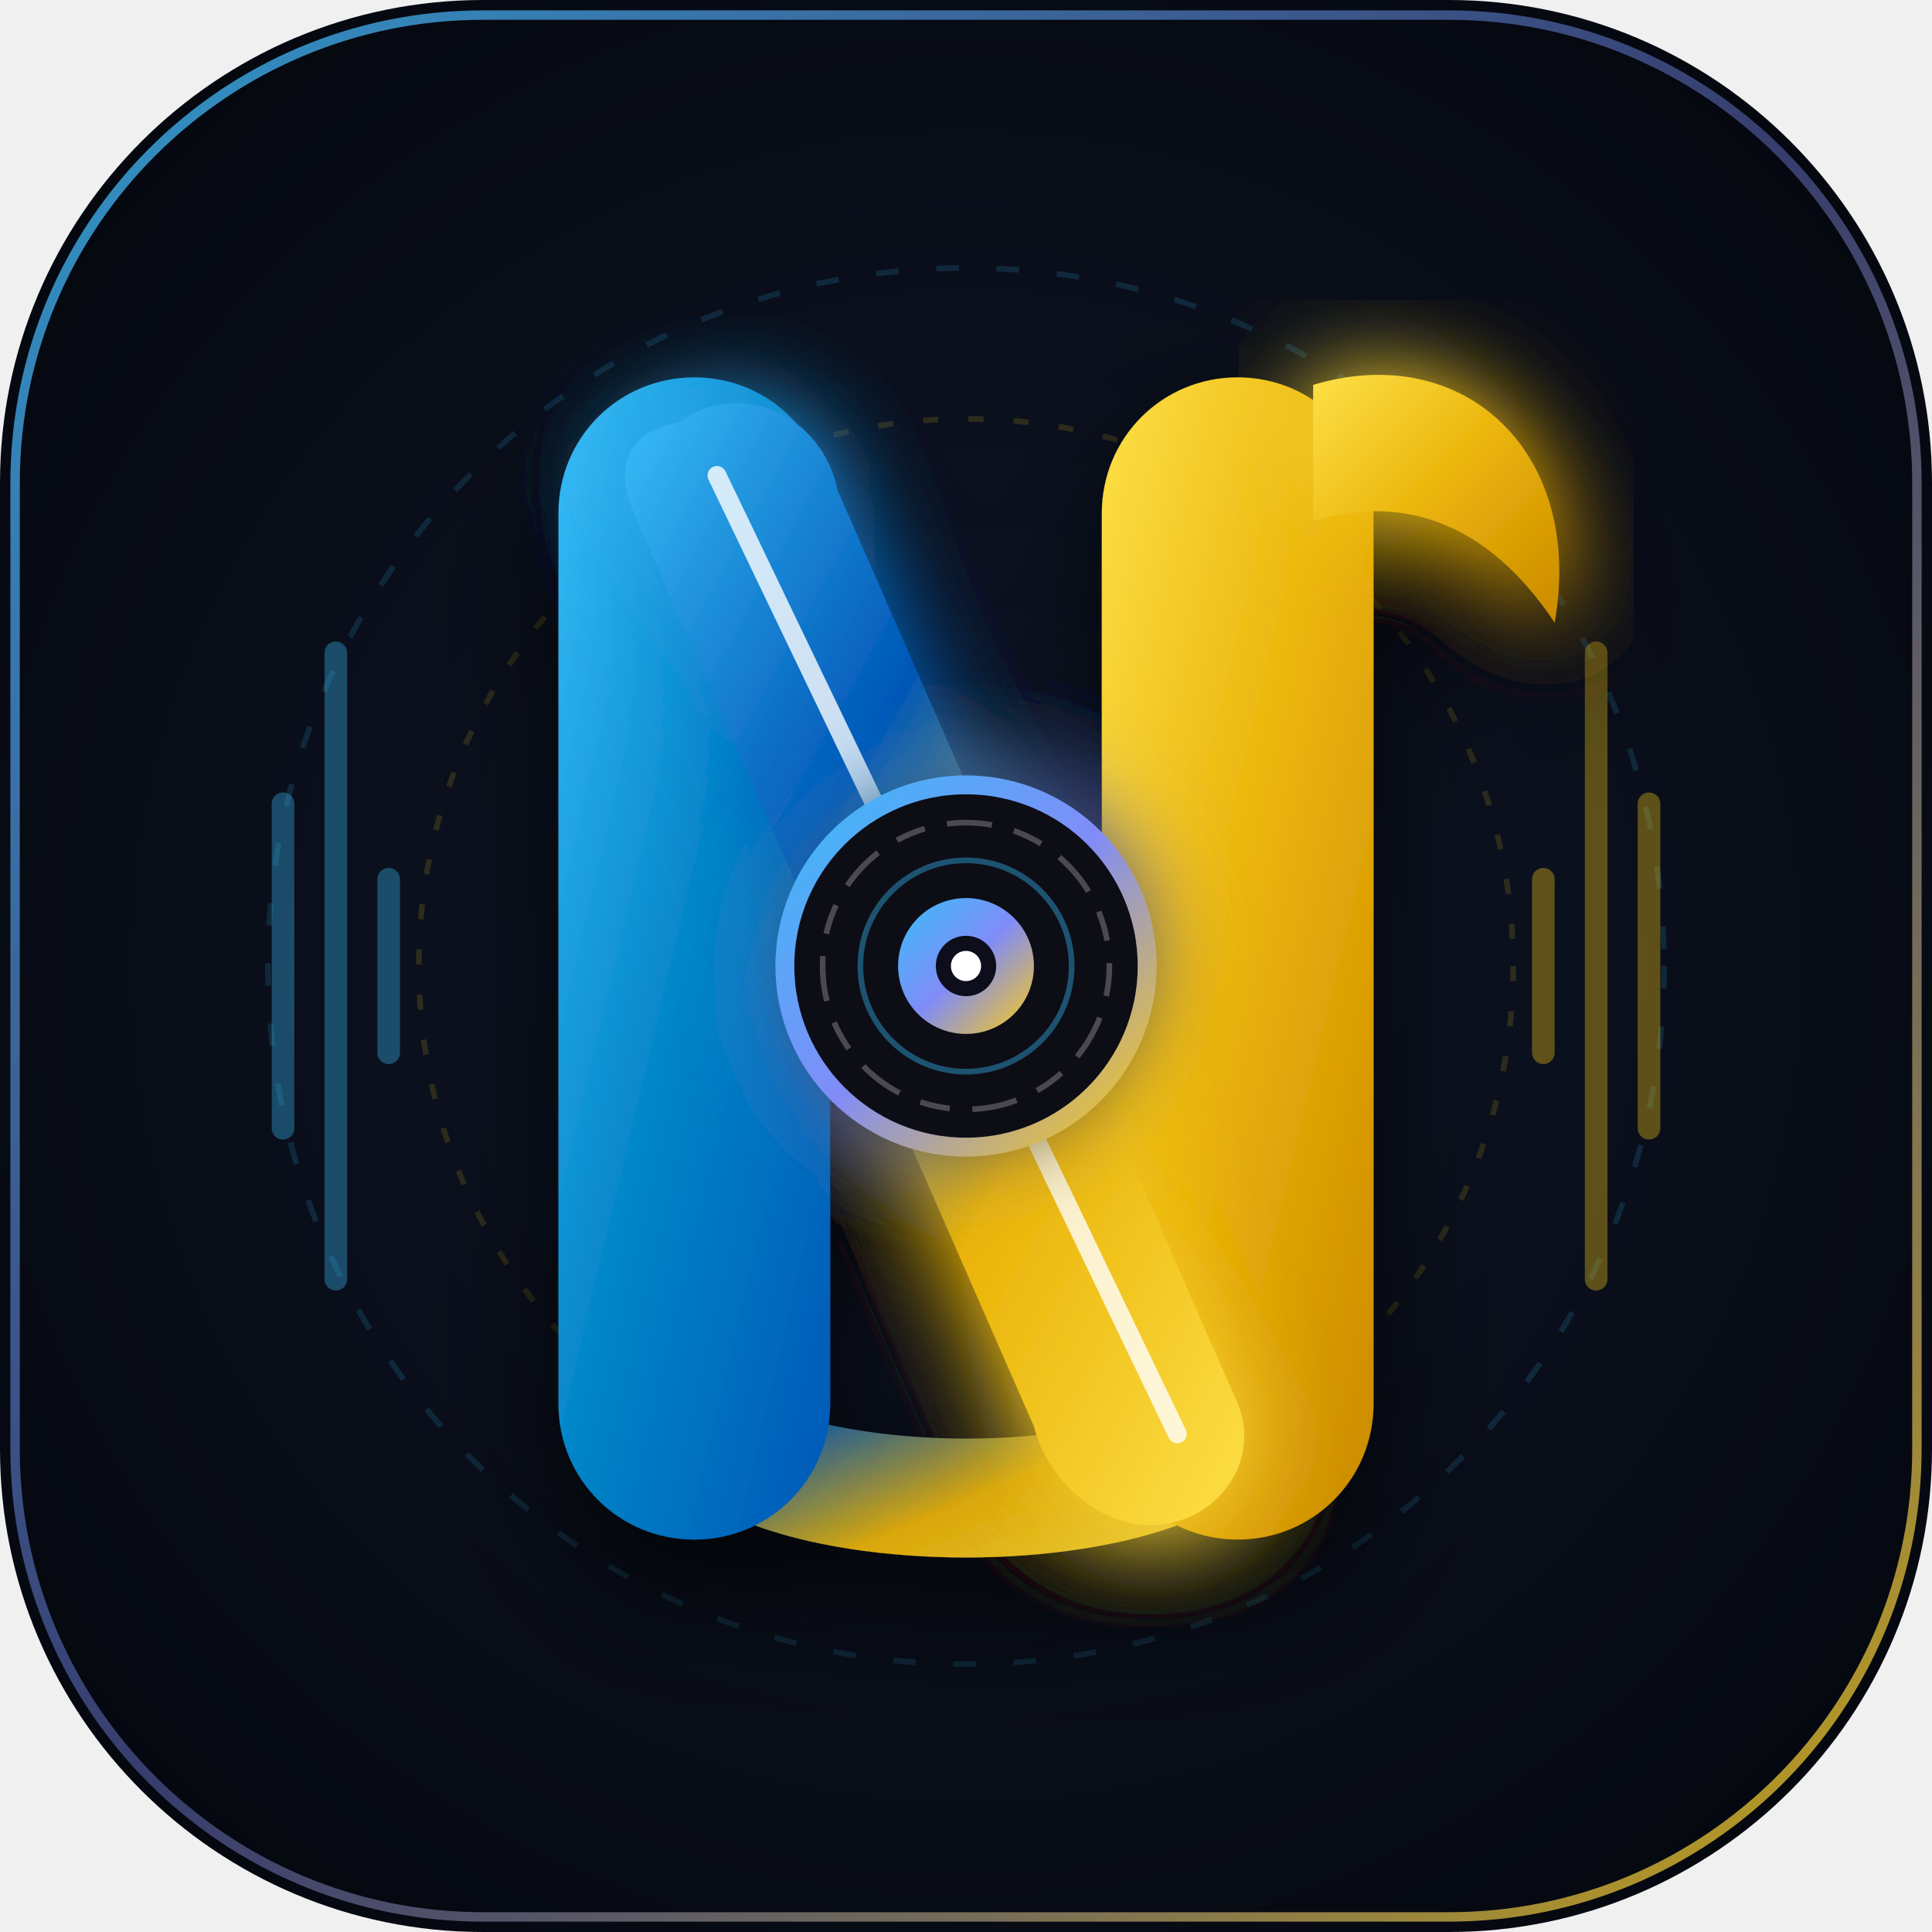
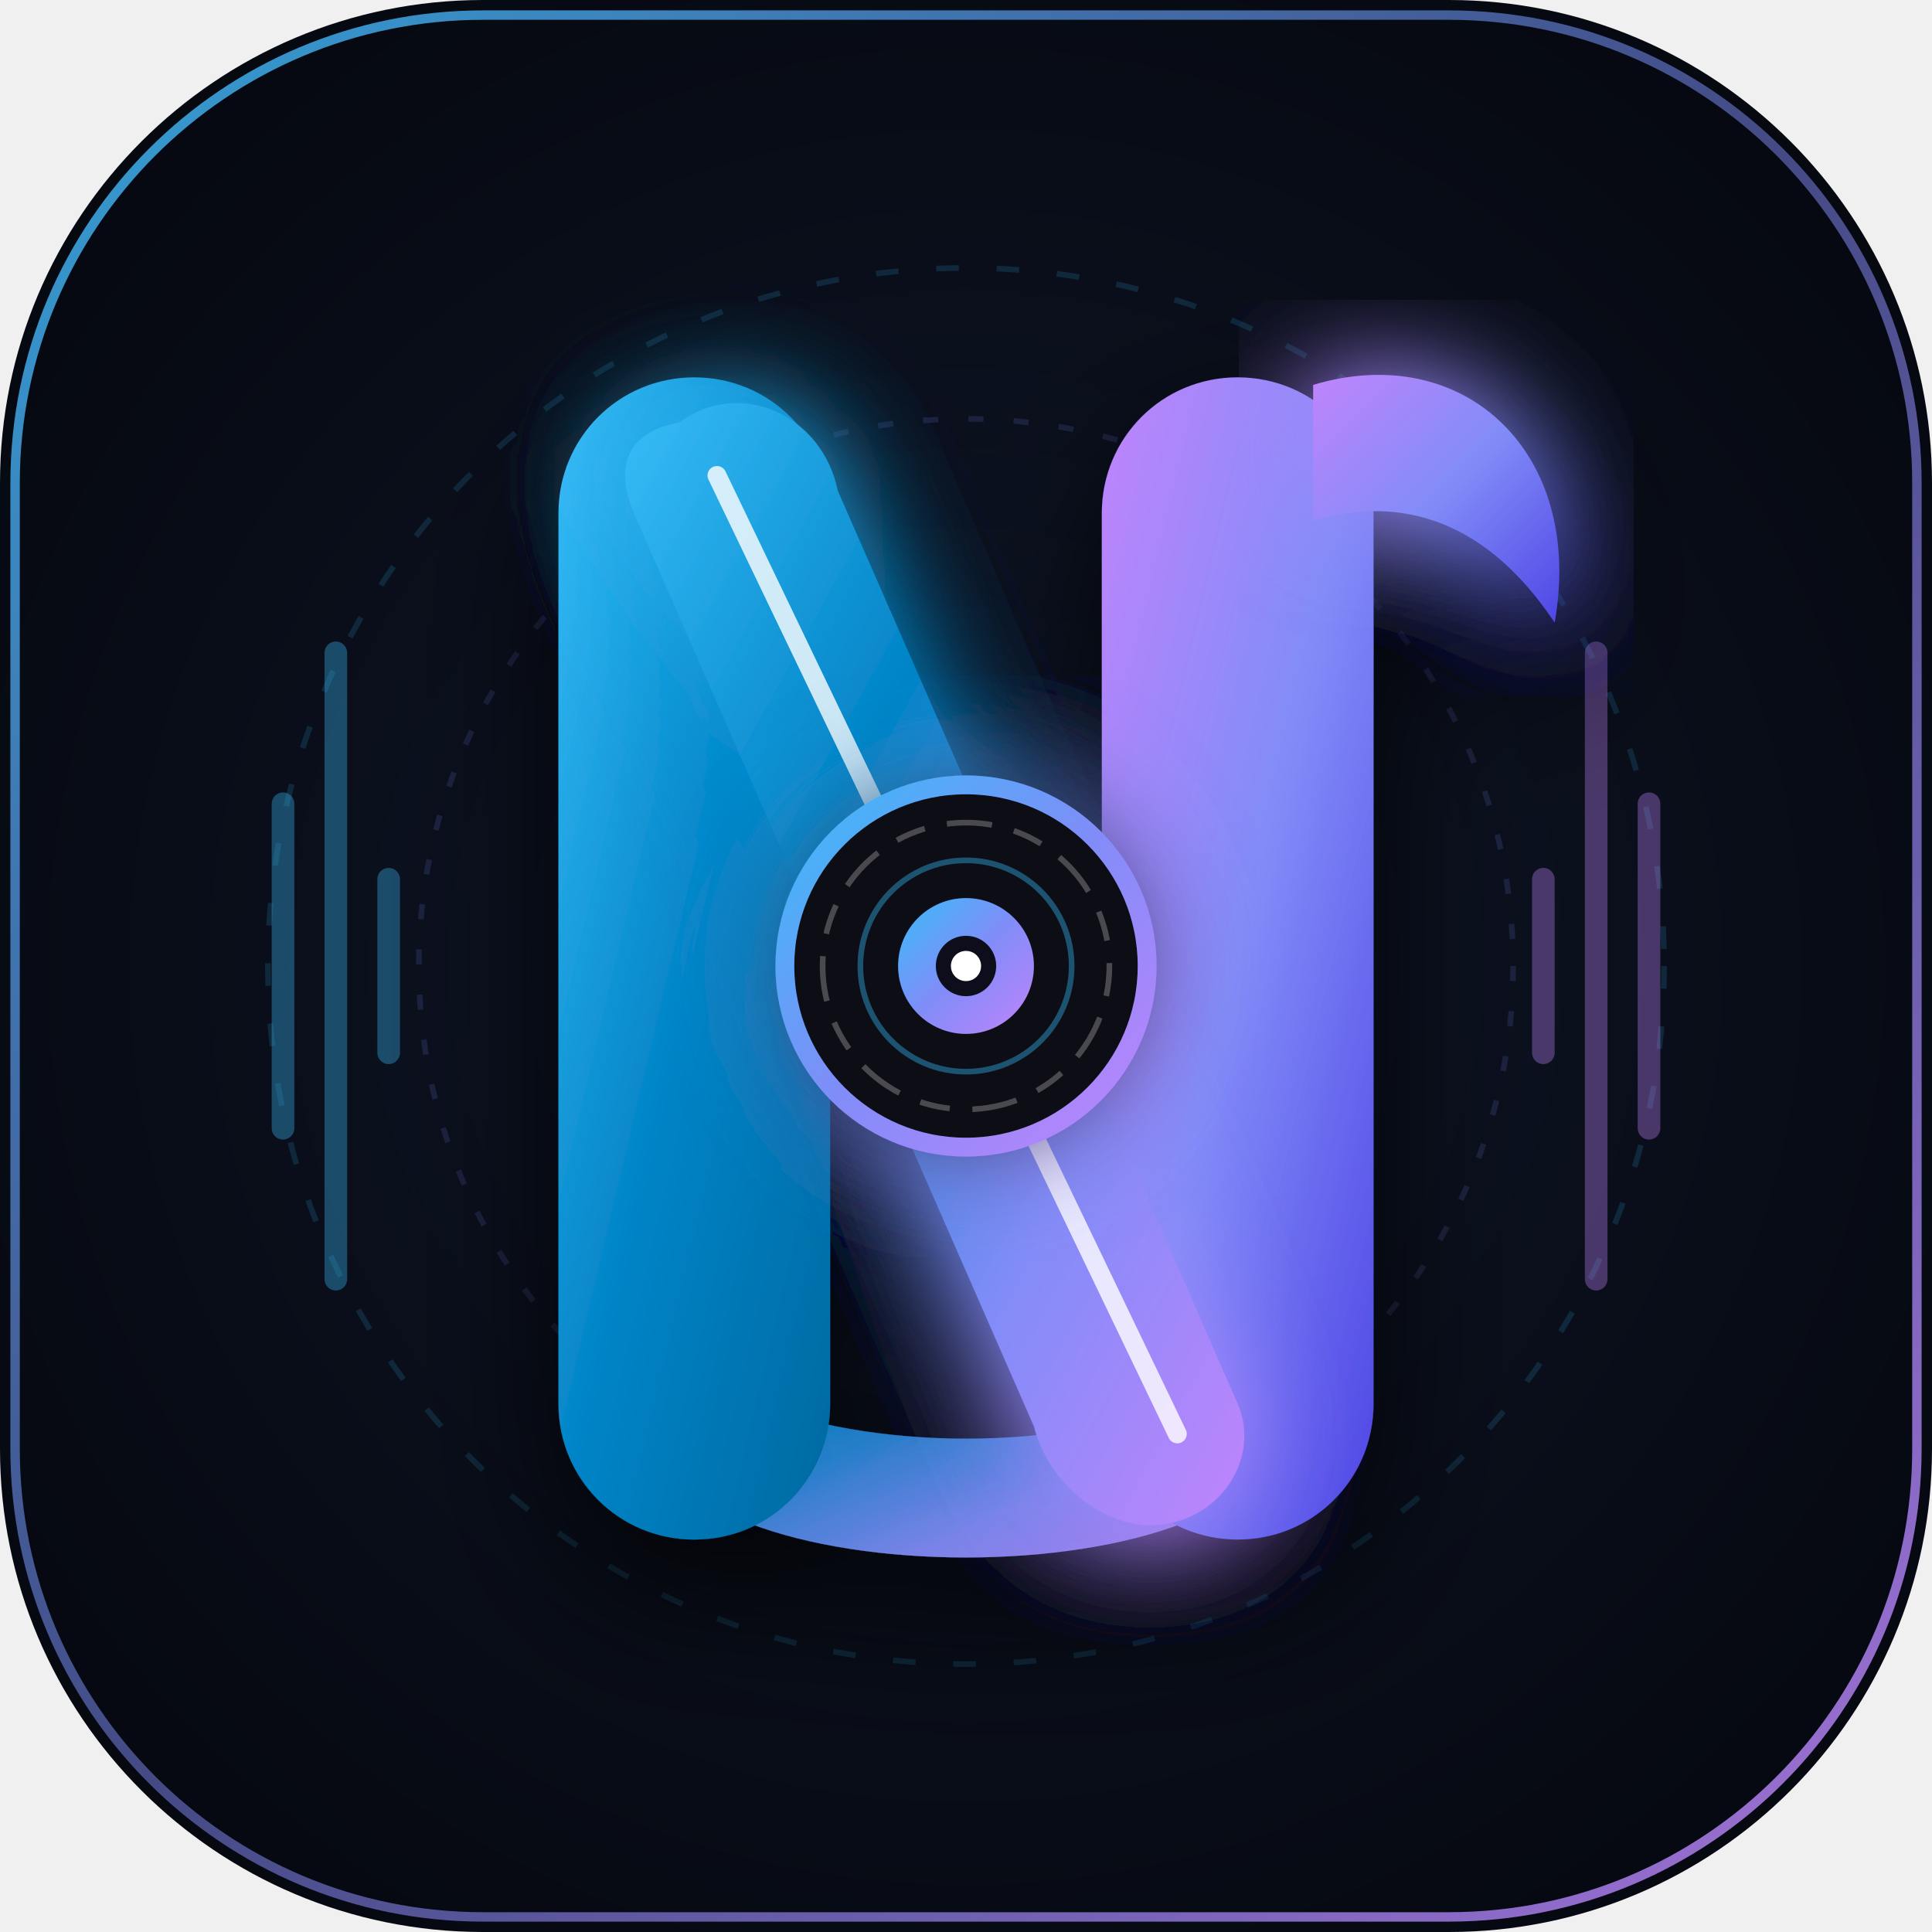
<svg xmlns="http://www.w3.org/2000/svg" viewBox="0 0 512 512" width="512" height="512">
  <defs>
-     <radialGradient id="bgGlow" cx="50%" cy="50%" r="75%">
+     <radialGradient id="numoBg" cx="50%" cy="50%" r="75%">
      <stop offset="0%" stop-color="#0F172A" />
      <stop offset="60%" stop-color="#080C16" />
-       <stop offset="100%" stop-color="#020408" />
+       <stop offset="100%" stop-color="#03050A" />
    </radialGradient>
    <linearGradient id="cyanPillar" x1="0%" y1="0%" x2="100%" y2="100%">
      <stop offset="0%" stop-color="#38BDF8" />
      <stop offset="50%" stop-color="#0284C7" />
-       <stop offset="100%" stop-color="#0057B7" />
+       <stop offset="100%" stop-color="#0369A1" />
    </linearGradient>
-     <linearGradient id="goldPillar" x1="0%" y1="0%" x2="100%" y2="100%">
-       <stop offset="0%" stop-color="#FDE047" />
-       <stop offset="50%" stop-color="#EAB308" />
-       <stop offset="100%" stop-color="#CA8A04" />
+     <linearGradient id="violetPillar" x1="0%" y1="0%" x2="100%" y2="100%">
+       <stop offset="0%" stop-color="#C084FC" />
+       <stop offset="50%" stop-color="#818CF8" />
+       <stop offset="100%" stop-color="#4F46E5" />
    </linearGradient>
    <linearGradient id="numoWave" x1="0%" y1="0%" x2="100%" y2="100%">
      <stop offset="0%" stop-color="#38BDF8" />
-       <stop offset="35%" stop-color="#0057B7" />
-       <stop offset="65%" stop-color="#EAB308" />
-       <stop offset="100%" stop-color="#FDE047" />
+       <stop offset="35%" stop-color="#0284C7" />
+       <stop offset="70%" stop-color="#818CF8" />
+       <stop offset="100%" stop-color="#C084FC" />
    </linearGradient>
    <linearGradient id="vinylRing" x1="0%" y1="0%" x2="100%" y2="100%">
      <stop offset="0%" stop-color="#38BDF8" />
      <stop offset="50%" stop-color="#818CF8" />
-       <stop offset="100%" stop-color="#FACC15" />
+       <stop offset="100%" stop-color="#C084FC" />
    </linearGradient>
    <linearGradient id="borderGrad" x1="0%" y1="0%" x2="100%" y2="100%">
-       <stop offset="0%" stop-color="#38BDF8" stop-opacity="0.8" />
-       <stop offset="50%" stop-color="#818CF8" stop-opacity="0.4" />
-       <stop offset="100%" stop-color="#FACC15" stop-opacity="0.8" />
+       <stop offset="0%" stop-color="#38BDF8" stop-opacity="0.85" />
+       <stop offset="50%" stop-color="#818CF8" stop-opacity="0.5" />
+       <stop offset="100%" stop-color="#C084FC" stop-opacity="0.85" />
    </linearGradient>
    <filter id="softGlow" x="-30%" y="-30%" width="160%" height="160%">
-       <feGaussianBlur stdDeviation="12" result="blur" />
+       <feGaussianBlur stdDeviation="14" result="blur" />
      <feMerge>
        <feMergeNode in="blur" />
        <feMergeNode in="SourceGraphic" />
      </feMerge>
    </filter>
    <filter id="dropShadow" x="-20%" y="-20%" width="140%" height="140%">
-       <feDropShadow dx="0" dy="16" stdDeviation="18" flood-color="#000000" flood-opacity="0.8" />
+       <feDropShadow dx="0" dy="16" stdDeviation="20" flood-color="#000000" flood-opacity="0.85" />
    </filter>
  </defs>
-   <rect width="512" height="512" rx="128" fill="url(#bgGlow)" />
+   <rect width="512" height="512" rx="128" fill="url(#numoBg)" />
  <rect width="504" height="504" x="4" y="4" rx="124" fill="none" stroke="url(#borderGrad)" stroke-width="2.5" />
  <circle cx="256" cy="256" r="185" fill="none" stroke="#38BDF8" stroke-width="1.5" stroke-opacity="0.15" stroke-dasharray="6 10" />
-   <circle cx="256" cy="256" r="145" fill="none" stroke="#FACC15" stroke-width="1.5" stroke-opacity="0.15" stroke-dasharray="4 8" />
+   <circle cx="256" cy="256" r="145" fill="none" stroke="#818CF8" stroke-width="1.5" stroke-opacity="0.15" stroke-dasharray="4 8" />
  <g opacity="0.35">
    <rect x="72" y="210" width="6" height="92" rx="3" fill="#38BDF8" />
    <rect x="86" y="170" width="6" height="172" rx="3" fill="#38BDF8" />
    <rect x="100" y="230" width="6" height="52" rx="3" fill="#38BDF8" />
-     <rect x="406" y="230" width="6" height="52" rx="3" fill="#FACC15" />
-     <rect x="420" y="170" width="6" height="172" rx="3" fill="#FACC15" />
-     <rect x="434" y="210" width="6" height="92" rx="3" fill="#FACC15" />
+     <rect x="406" y="230" width="6" height="52" rx="3" fill="#C084FC" />
+     <rect x="420" y="170" width="6" height="172" rx="3" fill="#C084FC" />
+     <rect x="434" y="210" width="6" height="92" rx="3" fill="#C084FC" />
  </g>
  <g filter="url(#dropShadow)">
    <path d="M 172 340 C 172 395 340 395 340 340 L 340 376 C 340 425 172 425 172 376 Z" fill="url(#numoWave)" opacity="0.9" />
    <path d="M 148 136 C 148 116 164 100 184 100 C 204 100 220 116 220 136 L 220 372 C 220 392 204 408 184 408 C 164 408 148 392 148 372 Z" fill="url(#cyanPillar)" />
-     <path d="M 292 136 C 292 116 308 100 328 100 C 348 100 364 116 364 136 L 364 372 C 364 392 348 408 328 408 C 308 408 292 392 292 372 Z" fill="url(#goldPillar)" />
-     <path d="M 348 102 C 388 90 420 120 412 165 C 392 135 368 132 348 138 Z" fill="url(#goldPillar)" filter="url(#softGlow)" />
+     <path d="M 292 136 C 292 116 308 100 328 100 C 348 100 364 116 364 136 L 364 372 C 364 392 348 408 328 408 C 308 408 292 392 292 372 Z" fill="url(#violetPillar)" />
+     <path d="M 348 102 C 388 90 420 120 412 165 C 392 135 368 132 348 138 Z" fill="url(#violetPillar)" filter="url(#softGlow)" />
    <path d="M 180 112 C 196 100 218 110 222 130 L 328 372 C 334 386 324 402 308 404 C 294 406 278 394 274 378 L 168 136 C 162 122 168 114 180 112 Z" fill="url(#numoWave)" filter="url(#softGlow)" />
    <path d="M 190 126 L 312 380" stroke="#FFFFFF" stroke-width="5" stroke-linecap="round" stroke-opacity="0.8" />
    <circle cx="256" cy="256" r="48" fill="#090D16" stroke="url(#vinylRing)" stroke-width="5" filter="url(#softGlow)" />
    <circle cx="256" cy="256" r="38" fill="none" stroke="#FFFFFF" stroke-width="1.5" stroke-opacity="0.25" stroke-dasharray="8 6 12 6" />
    <circle cx="256" cy="256" r="28" fill="none" stroke="#38BDF8" stroke-width="1.5" stroke-opacity="0.4" />
    <circle cx="256" cy="256" r="18" fill="url(#vinylRing)" />
    <circle cx="256" cy="256" r="8" fill="#0A0F1D" />
    <circle cx="256" cy="256" r="4" fill="#FFFFFF" />
  </g>
</svg>
